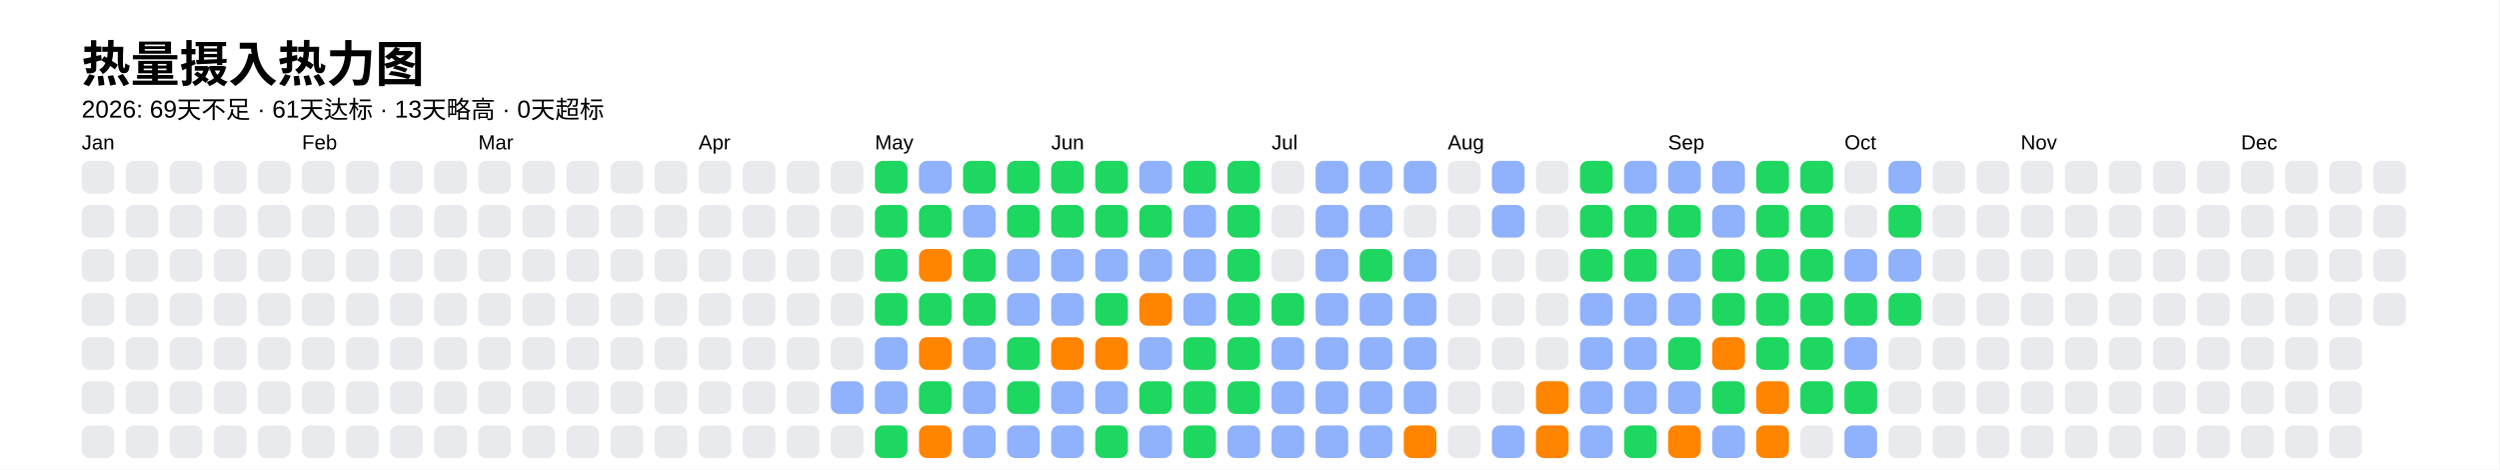
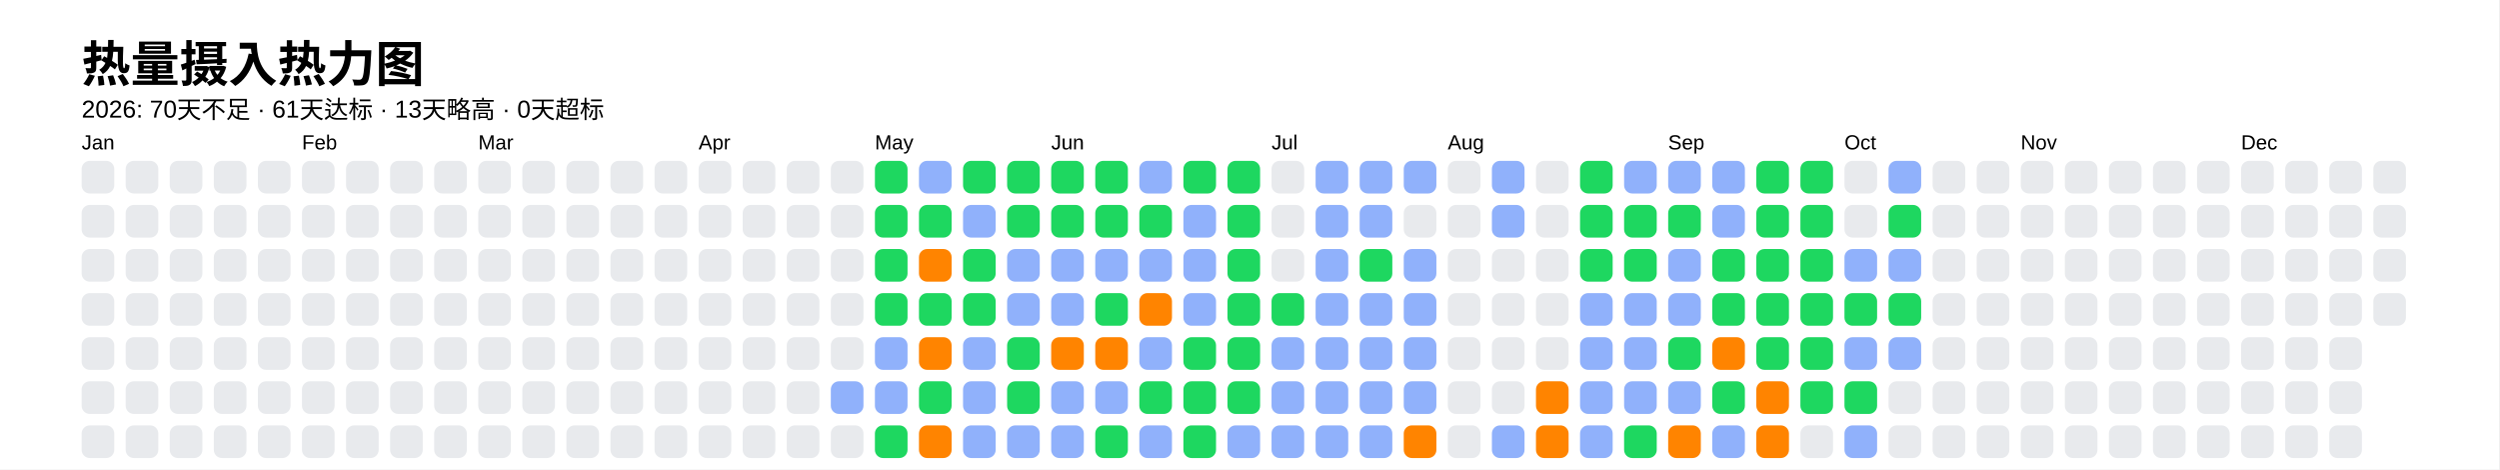
<svg xmlns="http://www.w3.org/2000/svg" style="background-color:white;" baseProfile="full" height="57.5mm" version="1.1" viewBox="0,0,306.2,57.5" width="306.2mm">
  <defs />
  <rect fill="#FFFFFF" height="57.5" width="306.2" x="0" y="0" />
  <text fill="#000000" style="font-size:6px; font-family:Arial; font-weight:bold;" x="10" y="10">热量摄入热力图</text>
-   <text fill="#000000" style="font-size:3px; font-family:Arial;" x="10" y="14.4">2026: 69天不足 · 61天达标 · 13天略高 · 0天超标</text>
+   <text fill="#000000" style="font-size:3px; font-family:Arial;" x="10" y="14.4">2026: 70天不足 · 61天达标 · 13天略高 · 0天超标</text>
  <text fill="#000000" style="font-size:2.5px; font-family:Arial" x="10" y="18.3">Jan</text>
  <rect fill="#E8EAED" height="4" rx="1" ry="1" width="4" x="10" y="19.7" />
  <rect fill="#E8EAED" height="4" rx="1" ry="1" width="4" x="10" y="25.1" />
  <rect fill="#E8EAED" height="4" rx="1" ry="1" width="4" x="10" y="30.5" />
  <rect fill="#E8EAED" height="4" rx="1" ry="1" width="4" x="10" y="35.9" />
  <rect fill="#E8EAED" height="4" rx="1" ry="1" width="4" x="10" y="41.3" />
  <rect fill="#E8EAED" height="4" rx="1" ry="1" width="4" x="10" y="46.7" />
  <rect fill="#E8EAED" height="4" rx="1" ry="1" width="4" x="10" y="52.1" />
  <rect fill="#E8EAED" height="4" rx="1" ry="1" width="4" x="15.4" y="19.7" />
  <rect fill="#E8EAED" height="4" rx="1" ry="1" width="4" x="15.4" y="25.1" />
  <rect fill="#E8EAED" height="4" rx="1" ry="1" width="4" x="15.4" y="30.5" />
  <rect fill="#E8EAED" height="4" rx="1" ry="1" width="4" x="15.4" y="35.9" />
  <rect fill="#E8EAED" height="4" rx="1" ry="1" width="4" x="15.4" y="41.3" />
  <rect fill="#E8EAED" height="4" rx="1" ry="1" width="4" x="15.4" y="46.7" />
  <rect fill="#E8EAED" height="4" rx="1" ry="1" width="4" x="15.4" y="52.1" />
  <rect fill="#E8EAED" height="4" rx="1" ry="1" width="4" x="20.8" y="19.7" />
  <rect fill="#E8EAED" height="4" rx="1" ry="1" width="4" x="20.8" y="25.1" />
  <rect fill="#E8EAED" height="4" rx="1" ry="1" width="4" x="20.8" y="30.5" />
  <rect fill="#E8EAED" height="4" rx="1" ry="1" width="4" x="20.8" y="35.9" />
  <rect fill="#E8EAED" height="4" rx="1" ry="1" width="4" x="20.8" y="41.3" />
  <rect fill="#E8EAED" height="4" rx="1" ry="1" width="4" x="20.8" y="46.7" />
  <rect fill="#E8EAED" height="4" rx="1" ry="1" width="4" x="20.8" y="52.1" />
  <rect fill="#E8EAED" height="4" rx="1" ry="1" width="4" x="26.2" y="19.7" />
  <rect fill="#E8EAED" height="4" rx="1" ry="1" width="4" x="26.2" y="25.1" />
  <rect fill="#E8EAED" height="4" rx="1" ry="1" width="4" x="26.2" y="30.5" />
  <rect fill="#E8EAED" height="4" rx="1" ry="1" width="4" x="26.2" y="35.9" />
  <rect fill="#E8EAED" height="4" rx="1" ry="1" width="4" x="26.2" y="41.3" />
  <rect fill="#E8EAED" height="4" rx="1" ry="1" width="4" x="26.2" y="46.7" />
  <rect fill="#E8EAED" height="4" rx="1" ry="1" width="4" x="26.2" y="52.1" />
  <rect fill="#E8EAED" height="4" rx="1" ry="1" width="4" x="31.6" y="19.7" />
  <rect fill="#E8EAED" height="4" rx="1" ry="1" width="4" x="31.6" y="25.1" />
  <rect fill="#E8EAED" height="4" rx="1" ry="1" width="4" x="31.6" y="30.5" />
  <rect fill="#E8EAED" height="4" rx="1" ry="1" width="4" x="31.6" y="35.9" />
  <rect fill="#E8EAED" height="4" rx="1" ry="1" width="4" x="31.6" y="41.3" />
  <rect fill="#E8EAED" height="4" rx="1" ry="1" width="4" x="31.6" y="46.7" />
  <rect fill="#E8EAED" height="4" rx="1" ry="1" width="4" x="31.6" y="52.1" />
  <text fill="#000000" style="font-size:2.5px; font-family:Arial" x="37.0" y="18.3">Feb</text>
  <rect fill="#E8EAED" height="4" rx="1" ry="1" width="4" x="37.0" y="19.7" />
  <rect fill="#E8EAED" height="4" rx="1" ry="1" width="4" x="37.0" y="25.1" />
  <rect fill="#E8EAED" height="4" rx="1" ry="1" width="4" x="37.0" y="30.5" />
  <rect fill="#E8EAED" height="4" rx="1" ry="1" width="4" x="37.0" y="35.9" />
  <rect fill="#E8EAED" height="4" rx="1" ry="1" width="4" x="37.0" y="41.3" />
  <rect fill="#E8EAED" height="4" rx="1" ry="1" width="4" x="37.0" y="46.7" />
  <rect fill="#E8EAED" height="4" rx="1" ry="1" width="4" x="37.0" y="52.1" />
  <rect fill="#E8EAED" height="4" rx="1" ry="1" width="4" x="42.4" y="19.7" />
  <rect fill="#E8EAED" height="4" rx="1" ry="1" width="4" x="42.4" y="25.1" />
  <rect fill="#E8EAED" height="4" rx="1" ry="1" width="4" x="42.4" y="30.5" />
  <rect fill="#E8EAED" height="4" rx="1" ry="1" width="4" x="42.4" y="35.9" />
  <rect fill="#E8EAED" height="4" rx="1" ry="1" width="4" x="42.4" y="41.3" />
  <rect fill="#E8EAED" height="4" rx="1" ry="1" width="4" x="42.4" y="46.7" />
  <rect fill="#E8EAED" height="4" rx="1" ry="1" width="4" x="42.4" y="52.1" />
  <rect fill="#E8EAED" height="4" rx="1" ry="1" width="4" x="47.8" y="19.7" />
  <rect fill="#E8EAED" height="4" rx="1" ry="1" width="4" x="47.8" y="25.1" />
  <rect fill="#E8EAED" height="4" rx="1" ry="1" width="4" x="47.8" y="30.5" />
  <rect fill="#E8EAED" height="4" rx="1" ry="1" width="4" x="47.8" y="35.9" />
  <rect fill="#E8EAED" height="4" rx="1" ry="1" width="4" x="47.8" y="41.3" />
  <rect fill="#E8EAED" height="4" rx="1" ry="1" width="4" x="47.8" y="46.7" />
  <rect fill="#E8EAED" height="4" rx="1" ry="1" width="4" x="47.8" y="52.1" />
  <rect fill="#E8EAED" height="4" rx="1" ry="1" width="4" x="53.2" y="19.7" />
  <rect fill="#E8EAED" height="4" rx="1" ry="1" width="4" x="53.2" y="25.1" />
  <rect fill="#E8EAED" height="4" rx="1" ry="1" width="4" x="53.2" y="30.5" />
  <rect fill="#E8EAED" height="4" rx="1" ry="1" width="4" x="53.2" y="35.9" />
  <rect fill="#E8EAED" height="4" rx="1" ry="1" width="4" x="53.2" y="41.3" />
  <rect fill="#E8EAED" height="4" rx="1" ry="1" width="4" x="53.2" y="46.7" />
  <rect fill="#E8EAED" height="4" rx="1" ry="1" width="4" x="53.2" y="52.1" />
  <text fill="#000000" style="font-size:2.5px; font-family:Arial" x="58.6" y="18.3">Mar</text>
  <rect fill="#E8EAED" height="4" rx="1" ry="1" width="4" x="58.6" y="19.7" />
  <rect fill="#E8EAED" height="4" rx="1" ry="1" width="4" x="58.6" y="25.1" />
  <rect fill="#E8EAED" height="4" rx="1" ry="1" width="4" x="58.6" y="30.5" />
  <rect fill="#E8EAED" height="4" rx="1" ry="1" width="4" x="58.6" y="35.9" />
  <rect fill="#E8EAED" height="4" rx="1" ry="1" width="4" x="58.6" y="41.3" />
  <rect fill="#E8EAED" height="4" rx="1" ry="1" width="4" x="58.6" y="46.7" />
  <rect fill="#E8EAED" height="4" rx="1" ry="1" width="4" x="58.6" y="52.1" />
  <rect fill="#E8EAED" height="4" rx="1" ry="1" width="4" x="64" y="19.7" />
  <rect fill="#E8EAED" height="4" rx="1" ry="1" width="4" x="64" y="25.1" />
  <rect fill="#E8EAED" height="4" rx="1" ry="1" width="4" x="64" y="30.5" />
  <rect fill="#E8EAED" height="4" rx="1" ry="1" width="4" x="64" y="35.9" />
  <rect fill="#E8EAED" height="4" rx="1" ry="1" width="4" x="64" y="41.3" />
  <rect fill="#E8EAED" height="4" rx="1" ry="1" width="4" x="64" y="46.7" />
  <rect fill="#E8EAED" height="4" rx="1" ry="1" width="4" x="64" y="52.1" />
  <rect fill="#E8EAED" height="4" rx="1" ry="1" width="4" x="69.4" y="19.7" />
  <rect fill="#E8EAED" height="4" rx="1" ry="1" width="4" x="69.4" y="25.1" />
  <rect fill="#E8EAED" height="4" rx="1" ry="1" width="4" x="69.4" y="30.5" />
  <rect fill="#E8EAED" height="4" rx="1" ry="1" width="4" x="69.4" y="35.9" />
  <rect fill="#E8EAED" height="4" rx="1" ry="1" width="4" x="69.4" y="41.3" />
  <rect fill="#E8EAED" height="4" rx="1" ry="1" width="4" x="69.4" y="46.7" />
  <rect fill="#E8EAED" height="4" rx="1" ry="1" width="4" x="69.4" y="52.1" />
  <rect fill="#E8EAED" height="4" rx="1" ry="1" width="4" x="74.8" y="19.7" />
  <rect fill="#E8EAED" height="4" rx="1" ry="1" width="4" x="74.8" y="25.1" />
  <rect fill="#E8EAED" height="4" rx="1" ry="1" width="4" x="74.8" y="30.5" />
  <rect fill="#E8EAED" height="4" rx="1" ry="1" width="4" x="74.8" y="35.9" />
  <rect fill="#E8EAED" height="4" rx="1" ry="1" width="4" x="74.8" y="41.3" />
  <rect fill="#E8EAED" height="4" rx="1" ry="1" width="4" x="74.8" y="46.7" />
  <rect fill="#E8EAED" height="4" rx="1" ry="1" width="4" x="74.8" y="52.1" />
  <rect fill="#E8EAED" height="4" rx="1" ry="1" width="4" x="80.2" y="19.7" />
  <rect fill="#E8EAED" height="4" rx="1" ry="1" width="4" x="80.2" y="25.1" />
  <rect fill="#E8EAED" height="4" rx="1" ry="1" width="4" x="80.2" y="30.5" />
  <rect fill="#E8EAED" height="4" rx="1" ry="1" width="4" x="80.2" y="35.9" />
  <rect fill="#E8EAED" height="4" rx="1" ry="1" width="4" x="80.2" y="41.3" />
  <rect fill="#E8EAED" height="4" rx="1" ry="1" width="4" x="80.2" y="46.7" />
  <rect fill="#E8EAED" height="4" rx="1" ry="1" width="4" x="80.2" y="52.1" />
  <text fill="#000000" style="font-size:2.5px; font-family:Arial" x="85.6" y="18.3">Apr</text>
  <rect fill="#E8EAED" height="4" rx="1" ry="1" width="4" x="85.6" y="19.7" />
  <rect fill="#E8EAED" height="4" rx="1" ry="1" width="4" x="85.6" y="25.1" />
  <rect fill="#E8EAED" height="4" rx="1" ry="1" width="4" x="85.6" y="30.5" />
  <rect fill="#E8EAED" height="4" rx="1" ry="1" width="4" x="85.6" y="35.9" />
  <rect fill="#E8EAED" height="4" rx="1" ry="1" width="4" x="85.6" y="41.3" />
  <rect fill="#E8EAED" height="4" rx="1" ry="1" width="4" x="85.6" y="46.7" />
  <rect fill="#E8EAED" height="4" rx="1" ry="1" width="4" x="85.6" y="52.1" />
  <rect fill="#E8EAED" height="4" rx="1" ry="1" width="4" x="91" y="19.7" />
  <rect fill="#E8EAED" height="4" rx="1" ry="1" width="4" x="91" y="25.1" />
  <rect fill="#E8EAED" height="4" rx="1" ry="1" width="4" x="91" y="30.5" />
  <rect fill="#E8EAED" height="4" rx="1" ry="1" width="4" x="91" y="35.9" />
  <rect fill="#E8EAED" height="4" rx="1" ry="1" width="4" x="91" y="41.3" />
  <rect fill="#E8EAED" height="4" rx="1" ry="1" width="4" x="91" y="46.7" />
  <rect fill="#E8EAED" height="4" rx="1" ry="1" width="4" x="91" y="52.1" />
  <rect fill="#E8EAED" height="4" rx="1" ry="1" width="4" x="96.4" y="19.7" />
  <rect fill="#E8EAED" height="4" rx="1" ry="1" width="4" x="96.4" y="25.1" />
  <rect fill="#E8EAED" height="4" rx="1" ry="1" width="4" x="96.4" y="30.5" />
  <rect fill="#E8EAED" height="4" rx="1" ry="1" width="4" x="96.4" y="35.9" />
  <rect fill="#E8EAED" height="4" rx="1" ry="1" width="4" x="96.4" y="41.3" />
  <rect fill="#E8EAED" height="4" rx="1" ry="1" width="4" x="96.4" y="46.7" />
  <rect fill="#E8EAED" height="4" rx="1" ry="1" width="4" x="96.4" y="52.1" />
  <rect fill="#E8EAED" height="4" rx="1" ry="1" width="4" x="101.8" y="19.7" />
  <rect fill="#E8EAED" height="4" rx="1" ry="1" width="4" x="101.8" y="25.1" />
  <rect fill="#E8EAED" height="4" rx="1" ry="1" width="4" x="101.8" y="30.5" />
  <rect fill="#E8EAED" height="4" rx="1" ry="1" width="4" x="101.8" y="35.9" />
  <rect fill="#E8EAED" height="4" rx="1" ry="1" width="4" x="101.8" y="41.3" />
  <rect fill="#90b1fb" height="4" rx="1" ry="1" width="4" x="101.8" y="46.7" />
  <rect fill="#E8EAED" height="4" rx="1" ry="1" width="4" x="101.8" y="52.1" />
  <text fill="#000000" style="font-size:2.5px; font-family:Arial" x="107.2" y="18.3">May</text>
  <rect fill="#1ed760" height="4" rx="1" ry="1" width="4" x="107.2" y="19.7" />
  <rect fill="#1ed760" height="4" rx="1" ry="1" width="4" x="107.2" y="25.1" />
  <rect fill="#1ed760" height="4" rx="1" ry="1" width="4" x="107.2" y="30.5" />
  <rect fill="#1ed760" height="4" rx="1" ry="1" width="4" x="107.2" y="35.9" />
  <rect fill="#90b1fb" height="4" rx="1" ry="1" width="4" x="107.2" y="41.3" />
  <rect fill="#90b1fb" height="4" rx="1" ry="1" width="4" x="107.2" y="46.7" />
  <rect fill="#1ed760" height="4" rx="1" ry="1" width="4" x="107.2" y="52.1" />
  <rect fill="#90b1fb" height="4" rx="1" ry="1" width="4" x="112.6" y="19.7" />
  <rect fill="#1ed760" height="4" rx="1" ry="1" width="4" x="112.6" y="25.1" />
  <rect fill="#ff8400" height="4" rx="1" ry="1" width="4" x="112.6" y="30.5" />
  <rect fill="#1ed760" height="4" rx="1" ry="1" width="4" x="112.6" y="35.9" />
  <rect fill="#ff8400" height="4" rx="1" ry="1" width="4" x="112.6" y="41.3" />
  <rect fill="#1ed760" height="4" rx="1" ry="1" width="4" x="112.6" y="46.7" />
  <rect fill="#ff8400" height="4" rx="1" ry="1" width="4" x="112.6" y="52.1" />
  <rect fill="#1ed760" height="4" rx="1" ry="1" width="4" x="118" y="19.7" />
  <rect fill="#90b1fb" height="4" rx="1" ry="1" width="4" x="118" y="25.1" />
  <rect fill="#1ed760" height="4" rx="1" ry="1" width="4" x="118" y="30.5" />
  <rect fill="#1ed760" height="4" rx="1" ry="1" width="4" x="118" y="35.9" />
  <rect fill="#90b1fb" height="4" rx="1" ry="1" width="4" x="118" y="41.3" />
  <rect fill="#90b1fb" height="4" rx="1" ry="1" width="4" x="118" y="46.7" />
  <rect fill="#90b1fb" height="4" rx="1" ry="1" width="4" x="118" y="52.1" />
  <rect fill="#1ed760" height="4" rx="1" ry="1" width="4" x="123.4" y="19.7" />
  <rect fill="#1ed760" height="4" rx="1" ry="1" width="4" x="123.4" y="25.1" />
  <rect fill="#90b1fb" height="4" rx="1" ry="1" width="4" x="123.4" y="30.5" />
  <rect fill="#90b1fb" height="4" rx="1" ry="1" width="4" x="123.4" y="35.9" />
  <rect fill="#1ed760" height="4" rx="1" ry="1" width="4" x="123.4" y="41.3" />
  <rect fill="#1ed760" height="4" rx="1" ry="1" width="4" x="123.4" y="46.7" />
  <rect fill="#90b1fb" height="4" rx="1" ry="1" width="4" x="123.4" y="52.1" />
  <text fill="#000000" style="font-size:2.5px; font-family:Arial" x="128.8" y="18.3">Jun</text>
  <rect fill="#1ed760" height="4" rx="1" ry="1" width="4" x="128.8" y="19.7" />
  <rect fill="#1ed760" height="4" rx="1" ry="1" width="4" x="128.8" y="25.1" />
  <rect fill="#90b1fb" height="4" rx="1" ry="1" width="4" x="128.8" y="30.5" />
  <rect fill="#90b1fb" height="4" rx="1" ry="1" width="4" x="128.8" y="35.9" />
  <rect fill="#ff8400" height="4" rx="1" ry="1" width="4" x="128.8" y="41.3" />
  <rect fill="#90b1fb" height="4" rx="1" ry="1" width="4" x="128.8" y="46.7" />
  <rect fill="#90b1fb" height="4" rx="1" ry="1" width="4" x="128.8" y="52.1" />
  <rect fill="#1ed760" height="4" rx="1" ry="1" width="4" x="134.2" y="19.7" />
  <rect fill="#1ed760" height="4" rx="1" ry="1" width="4" x="134.2" y="25.1" />
  <rect fill="#90b1fb" height="4" rx="1" ry="1" width="4" x="134.2" y="30.5" />
  <rect fill="#1ed760" height="4" rx="1" ry="1" width="4" x="134.2" y="35.9" />
  <rect fill="#ff8400" height="4" rx="1" ry="1" width="4" x="134.2" y="41.3" />
  <rect fill="#90b1fb" height="4" rx="1" ry="1" width="4" x="134.2" y="46.7" />
  <rect fill="#1ed760" height="4" rx="1" ry="1" width="4" x="134.2" y="52.1" />
  <rect fill="#90b1fb" height="4" rx="1" ry="1" width="4" x="139.6" y="19.7" />
  <rect fill="#1ed760" height="4" rx="1" ry="1" width="4" x="139.6" y="25.1" />
  <rect fill="#90b1fb" height="4" rx="1" ry="1" width="4" x="139.6" y="30.5" />
  <rect fill="#ff8400" height="4" rx="1" ry="1" width="4" x="139.6" y="35.9" />
  <rect fill="#90b1fb" height="4" rx="1" ry="1" width="4" x="139.6" y="41.3" />
  <rect fill="#1ed760" height="4" rx="1" ry="1" width="4" x="139.6" y="46.7" />
  <rect fill="#90b1fb" height="4" rx="1" ry="1" width="4" x="139.6" y="52.1" />
  <rect fill="#1ed760" height="4" rx="1" ry="1" width="4" x="145" y="19.7" />
  <rect fill="#90b1fb" height="4" rx="1" ry="1" width="4" x="145" y="25.1" />
  <rect fill="#90b1fb" height="4" rx="1" ry="1" width="4" x="145" y="30.5" />
  <rect fill="#90b1fb" height="4" rx="1" ry="1" width="4" x="145" y="35.9" />
  <rect fill="#1ed760" height="4" rx="1" ry="1" width="4" x="145" y="41.3" />
  <rect fill="#1ed760" height="4" rx="1" ry="1" width="4" x="145" y="46.7" />
  <rect fill="#1ed760" height="4" rx="1" ry="1" width="4" x="145" y="52.1" />
  <rect fill="#1ed760" height="4" rx="1" ry="1" width="4" x="150.4" y="19.7" />
  <rect fill="#1ed760" height="4" rx="1" ry="1" width="4" x="150.4" y="25.1" />
  <rect fill="#1ed760" height="4" rx="1" ry="1" width="4" x="150.4" y="30.5" />
  <rect fill="#1ed760" height="4" rx="1" ry="1" width="4" x="150.4" y="35.9" />
  <rect fill="#1ed760" height="4" rx="1" ry="1" width="4" x="150.4" y="41.3" />
  <rect fill="#1ed760" height="4" rx="1" ry="1" width="4" x="150.4" y="46.7" />
  <rect fill="#90b1fb" height="4" rx="1" ry="1" width="4" x="150.4" y="52.1" />
  <text fill="#000000" style="font-size:2.5px; font-family:Arial" x="155.8" y="18.3">Jul</text>
  <rect fill="#E8EAED" height="4" rx="1" ry="1" width="4" x="155.8" y="19.7" />
  <rect fill="#E8EAED" height="4" rx="1" ry="1" width="4" x="155.8" y="25.1" />
  <rect fill="#E8EAED" height="4" rx="1" ry="1" width="4" x="155.8" y="30.5" />
  <rect fill="#1ed760" height="4" rx="1" ry="1" width="4" x="155.8" y="35.9" />
  <rect fill="#90b1fb" height="4" rx="1" ry="1" width="4" x="155.8" y="41.3" />
  <rect fill="#90b1fb" height="4" rx="1" ry="1" width="4" x="155.8" y="46.7" />
  <rect fill="#90b1fb" height="4" rx="1" ry="1" width="4" x="155.8" y="52.1" />
  <rect fill="#90b1fb" height="4" rx="1" ry="1" width="4" x="161.2" y="19.7" />
  <rect fill="#90b1fb" height="4" rx="1" ry="1" width="4" x="161.2" y="25.1" />
  <rect fill="#90b1fb" height="4" rx="1" ry="1" width="4" x="161.2" y="30.5" />
  <rect fill="#90b1fb" height="4" rx="1" ry="1" width="4" x="161.2" y="35.9" />
  <rect fill="#90b1fb" height="4" rx="1" ry="1" width="4" x="161.2" y="41.3" />
  <rect fill="#90b1fb" height="4" rx="1" ry="1" width="4" x="161.2" y="46.7" />
  <rect fill="#90b1fb" height="4" rx="1" ry="1" width="4" x="161.2" y="52.1" />
  <rect fill="#90b1fb" height="4" rx="1" ry="1" width="4" x="166.6" y="19.7" />
  <rect fill="#90b1fb" height="4" rx="1" ry="1" width="4" x="166.6" y="25.1" />
  <rect fill="#1ed760" height="4" rx="1" ry="1" width="4" x="166.6" y="30.5" />
  <rect fill="#90b1fb" height="4" rx="1" ry="1" width="4" x="166.6" y="35.9" />
  <rect fill="#90b1fb" height="4" rx="1" ry="1" width="4" x="166.6" y="41.3" />
  <rect fill="#90b1fb" height="4" rx="1" ry="1" width="4" x="166.6" y="46.7" />
  <rect fill="#90b1fb" height="4" rx="1" ry="1" width="4" x="166.6" y="52.1" />
  <rect fill="#90b1fb" height="4" rx="1" ry="1" width="4" x="172" y="19.7" />
  <rect fill="#E8EAED" height="4" rx="1" ry="1" width="4" x="172" y="25.1" />
  <rect fill="#90b1fb" height="4" rx="1" ry="1" width="4" x="172" y="30.5" />
  <rect fill="#90b1fb" height="4" rx="1" ry="1" width="4" x="172" y="35.9" />
  <rect fill="#90b1fb" height="4" rx="1" ry="1" width="4" x="172" y="41.3" />
  <rect fill="#90b1fb" height="4" rx="1" ry="1" width="4" x="172" y="46.7" />
  <rect fill="#ff8400" height="4" rx="1" ry="1" width="4" x="172" y="52.1" />
  <text fill="#000000" style="font-size:2.5px; font-family:Arial" x="177.4" y="18.3">Aug</text>
  <rect fill="#E8EAED" height="4" rx="1" ry="1" width="4" x="177.4" y="19.7" />
  <rect fill="#E8EAED" height="4" rx="1" ry="1" width="4" x="177.4" y="25.1" />
  <rect fill="#E8EAED" height="4" rx="1" ry="1" width="4" x="177.4" y="30.5" />
  <rect fill="#E8EAED" height="4" rx="1" ry="1" width="4" x="177.4" y="35.9" />
  <rect fill="#E8EAED" height="4" rx="1" ry="1" width="4" x="177.4" y="41.3" />
  <rect fill="#E8EAED" height="4" rx="1" ry="1" width="4" x="177.4" y="46.7" />
  <rect fill="#E8EAED" height="4" rx="1" ry="1" width="4" x="177.4" y="52.1" />
  <rect fill="#90b1fb" height="4" rx="1" ry="1" width="4" x="182.8" y="19.7" />
  <rect fill="#90b1fb" height="4" rx="1" ry="1" width="4" x="182.8" y="25.1" />
  <rect fill="#E8EAED" height="4" rx="1" ry="1" width="4" x="182.8" y="30.5" />
  <rect fill="#E8EAED" height="4" rx="1" ry="1" width="4" x="182.8" y="35.9" />
  <rect fill="#E8EAED" height="4" rx="1" ry="1" width="4" x="182.8" y="41.3" />
  <rect fill="#E8EAED" height="4" rx="1" ry="1" width="4" x="182.8" y="46.7" />
  <rect fill="#90b1fb" height="4" rx="1" ry="1" width="4" x="182.8" y="52.1" />
  <rect fill="#E8EAED" height="4" rx="1" ry="1" width="4" x="188.2" y="19.7" />
  <rect fill="#E8EAED" height="4" rx="1" ry="1" width="4" x="188.2" y="25.1" />
  <rect fill="#E8EAED" height="4" rx="1" ry="1" width="4" x="188.2" y="30.5" />
  <rect fill="#E8EAED" height="4" rx="1" ry="1" width="4" x="188.2" y="35.9" />
  <rect fill="#E8EAED" height="4" rx="1" ry="1" width="4" x="188.2" y="41.3" />
  <rect fill="#ff8400" height="4" rx="1" ry="1" width="4" x="188.2" y="46.7" />
  <rect fill="#ff8400" height="4" rx="1" ry="1" width="4" x="188.2" y="52.1" />
  <rect fill="#1ed760" height="4" rx="1" ry="1" width="4" x="193.6" y="19.7" />
  <rect fill="#1ed760" height="4" rx="1" ry="1" width="4" x="193.6" y="25.1" />
  <rect fill="#1ed760" height="4" rx="1" ry="1" width="4" x="193.6" y="30.5" />
  <rect fill="#90b1fb" height="4" rx="1" ry="1" width="4" x="193.6" y="35.9" />
  <rect fill="#90b1fb" height="4" rx="1" ry="1" width="4" x="193.6" y="41.3" />
  <rect fill="#90b1fb" height="4" rx="1" ry="1" width="4" x="193.6" y="46.7" />
  <rect fill="#90b1fb" height="4" rx="1" ry="1" width="4" x="193.6" y="52.1" />
  <rect fill="#90b1fb" height="4" rx="1" ry="1" width="4" x="199" y="19.7" />
  <rect fill="#1ed760" height="4" rx="1" ry="1" width="4" x="199" y="25.1" />
  <rect fill="#1ed760" height="4" rx="1" ry="1" width="4" x="199" y="30.5" />
  <rect fill="#90b1fb" height="4" rx="1" ry="1" width="4" x="199" y="35.9" />
  <rect fill="#90b1fb" height="4" rx="1" ry="1" width="4" x="199" y="41.3" />
  <rect fill="#90b1fb" height="4" rx="1" ry="1" width="4" x="199" y="46.7" />
  <rect fill="#1ed760" height="4" rx="1" ry="1" width="4" x="199" y="52.1" />
  <text fill="#000000" style="font-size:2.5px; font-family:Arial" x="204.4" y="18.3">Sep</text>
  <rect fill="#90b1fb" height="4" rx="1" ry="1" width="4" x="204.4" y="19.7" />
  <rect fill="#1ed760" height="4" rx="1" ry="1" width="4" x="204.4" y="25.1" />
  <rect fill="#90b1fb" height="4" rx="1" ry="1" width="4" x="204.4" y="30.5" />
  <rect fill="#90b1fb" height="4" rx="1" ry="1" width="4" x="204.4" y="35.9" />
  <rect fill="#1ed760" height="4" rx="1" ry="1" width="4" x="204.4" y="41.3" />
  <rect fill="#90b1fb" height="4" rx="1" ry="1" width="4" x="204.4" y="46.7" />
  <rect fill="#ff8400" height="4" rx="1" ry="1" width="4" x="204.4" y="52.1" />
  <rect fill="#90b1fb" height="4" rx="1" ry="1" width="4" x="209.8" y="19.7" />
  <rect fill="#90b1fb" height="4" rx="1" ry="1" width="4" x="209.8" y="25.1" />
  <rect fill="#1ed760" height="4" rx="1" ry="1" width="4" x="209.8" y="30.5" />
  <rect fill="#1ed760" height="4" rx="1" ry="1" width="4" x="209.8" y="35.9" />
  <rect fill="#ff8400" height="4" rx="1" ry="1" width="4" x="209.8" y="41.3" />
  <rect fill="#1ed760" height="4" rx="1" ry="1" width="4" x="209.8" y="46.7" />
  <rect fill="#90b1fb" height="4" rx="1" ry="1" width="4" x="209.8" y="52.1" />
  <rect fill="#1ed760" height="4" rx="1" ry="1" width="4" x="215.2" y="19.7" />
  <rect fill="#1ed760" height="4" rx="1" ry="1" width="4" x="215.2" y="25.1" />
  <rect fill="#1ed760" height="4" rx="1" ry="1" width="4" x="215.2" y="30.5" />
  <rect fill="#1ed760" height="4" rx="1" ry="1" width="4" x="215.2" y="35.9" />
  <rect fill="#1ed760" height="4" rx="1" ry="1" width="4" x="215.2" y="41.3" />
  <rect fill="#ff8400" height="4" rx="1" ry="1" width="4" x="215.2" y="46.7" />
  <rect fill="#ff8400" height="4" rx="1" ry="1" width="4" x="215.2" y="52.1" />
  <rect fill="#1ed760" height="4" rx="1" ry="1" width="4" x="220.6" y="19.7" />
  <rect fill="#1ed760" height="4" rx="1" ry="1" width="4" x="220.6" y="25.1" />
  <rect fill="#1ed760" height="4" rx="1" ry="1" width="4" x="220.6" y="30.5" />
  <rect fill="#1ed760" height="4" rx="1" ry="1" width="4" x="220.6" y="35.9" />
  <rect fill="#1ed760" height="4" rx="1" ry="1" width="4" x="220.6" y="41.3" />
  <rect fill="#1ed760" height="4" rx="1" ry="1" width="4" x="220.6" y="46.7" />
  <rect fill="#E8EAED" height="4" rx="1" ry="1" width="4" x="220.6" y="52.1" />
  <text fill="#000000" style="font-size:2.5px; font-family:Arial" x="226" y="18.3">Oct</text>
  <rect fill="#E8EAED" height="4" rx="1" ry="1" width="4" x="226" y="19.7" />
  <rect fill="#E8EAED" height="4" rx="1" ry="1" width="4" x="226" y="25.1" />
  <rect fill="#90b1fb" height="4" rx="1" ry="1" width="4" x="226" y="30.5" />
  <rect fill="#1ed760" height="4" rx="1" ry="1" width="4" x="226" y="35.9" />
  <rect fill="#90b1fb" height="4" rx="1" ry="1" width="4" x="226" y="41.3" />
  <rect fill="#1ed760" height="4" rx="1" ry="1" width="4" x="226" y="46.7" />
  <rect fill="#90b1fb" height="4" rx="1" ry="1" width="4" x="226" y="52.1" />
  <rect fill="#90b1fb" height="4" rx="1" ry="1" width="4" x="231.4" y="19.7" />
  <rect fill="#1ed760" height="4" rx="1" ry="1" width="4" x="231.4" y="25.1" />
  <rect fill="#90b1fb" height="4" rx="1" ry="1" width="4" x="231.4" y="30.5" />
  <rect fill="#1ed760" height="4" rx="1" ry="1" width="4" x="231.4" y="35.9" />
-   <rect fill="#E8EAED" height="4" rx="1" ry="1" width="4" x="231.4" y="41.3" />
+   <rect fill="#90b1fb" height="4" rx="1" ry="1" width="4" x="231.4" y="41.3" />
  <rect fill="#E8EAED" height="4" rx="1" ry="1" width="4" x="231.4" y="46.7" />
  <rect fill="#E8EAED" height="4" rx="1" ry="1" width="4" x="231.4" y="52.1" />
  <rect fill="#E8EAED" height="4" rx="1" ry="1" width="4" x="236.8" y="19.7" />
  <rect fill="#E8EAED" height="4" rx="1" ry="1" width="4" x="236.8" y="25.1" />
  <rect fill="#E8EAED" height="4" rx="1" ry="1" width="4" x="236.8" y="30.5" />
  <rect fill="#E8EAED" height="4" rx="1" ry="1" width="4" x="236.8" y="35.9" />
  <rect fill="#E8EAED" height="4" rx="1" ry="1" width="4" x="236.8" y="41.3" />
  <rect fill="#E8EAED" height="4" rx="1" ry="1" width="4" x="236.8" y="46.7" />
  <rect fill="#E8EAED" height="4" rx="1" ry="1" width="4" x="236.8" y="52.1" />
  <rect fill="#E8EAED" height="4" rx="1" ry="1" width="4" x="242.2" y="19.7" />
  <rect fill="#E8EAED" height="4" rx="1" ry="1" width="4" x="242.2" y="25.1" />
  <rect fill="#E8EAED" height="4" rx="1" ry="1" width="4" x="242.2" y="30.5" />
  <rect fill="#E8EAED" height="4" rx="1" ry="1" width="4" x="242.2" y="35.9" />
  <rect fill="#E8EAED" height="4" rx="1" ry="1" width="4" x="242.2" y="41.3" />
  <rect fill="#E8EAED" height="4" rx="1" ry="1" width="4" x="242.2" y="46.7" />
  <rect fill="#E8EAED" height="4" rx="1" ry="1" width="4" x="242.2" y="52.1" />
  <text fill="#000000" style="font-size:2.5px; font-family:Arial" x="247.6" y="18.3">Nov</text>
  <rect fill="#E8EAED" height="4" rx="1" ry="1" width="4" x="247.6" y="19.7" />
  <rect fill="#E8EAED" height="4" rx="1" ry="1" width="4" x="247.6" y="25.1" />
  <rect fill="#E8EAED" height="4" rx="1" ry="1" width="4" x="247.6" y="30.5" />
  <rect fill="#E8EAED" height="4" rx="1" ry="1" width="4" x="247.6" y="35.9" />
  <rect fill="#E8EAED" height="4" rx="1" ry="1" width="4" x="247.6" y="41.3" />
  <rect fill="#E8EAED" height="4" rx="1" ry="1" width="4" x="247.6" y="46.7" />
  <rect fill="#E8EAED" height="4" rx="1" ry="1" width="4" x="247.6" y="52.1" />
  <rect fill="#E8EAED" height="4" rx="1" ry="1" width="4" x="253" y="19.7" />
  <rect fill="#E8EAED" height="4" rx="1" ry="1" width="4" x="253" y="25.1" />
  <rect fill="#E8EAED" height="4" rx="1" ry="1" width="4" x="253" y="30.5" />
  <rect fill="#E8EAED" height="4" rx="1" ry="1" width="4" x="253" y="35.9" />
  <rect fill="#E8EAED" height="4" rx="1" ry="1" width="4" x="253" y="41.3" />
  <rect fill="#E8EAED" height="4" rx="1" ry="1" width="4" x="253" y="46.7" />
  <rect fill="#E8EAED" height="4" rx="1" ry="1" width="4" x="253" y="52.1" />
  <rect fill="#E8EAED" height="4" rx="1" ry="1" width="4" x="258.4" y="19.7" />
  <rect fill="#E8EAED" height="4" rx="1" ry="1" width="4" x="258.4" y="25.1" />
  <rect fill="#E8EAED" height="4" rx="1" ry="1" width="4" x="258.4" y="30.5" />
  <rect fill="#E8EAED" height="4" rx="1" ry="1" width="4" x="258.4" y="35.9" />
  <rect fill="#E8EAED" height="4" rx="1" ry="1" width="4" x="258.4" y="41.3" />
  <rect fill="#E8EAED" height="4" rx="1" ry="1" width="4" x="258.4" y="46.7" />
  <rect fill="#E8EAED" height="4" rx="1" ry="1" width="4" x="258.4" y="52.1" />
  <rect fill="#E8EAED" height="4" rx="1" ry="1" width="4" x="263.8" y="19.7" />
  <rect fill="#E8EAED" height="4" rx="1" ry="1" width="4" x="263.8" y="25.1" />
  <rect fill="#E8EAED" height="4" rx="1" ry="1" width="4" x="263.8" y="30.5" />
  <rect fill="#E8EAED" height="4" rx="1" ry="1" width="4" x="263.8" y="35.9" />
  <rect fill="#E8EAED" height="4" rx="1" ry="1" width="4" x="263.8" y="41.3" />
  <rect fill="#E8EAED" height="4" rx="1" ry="1" width="4" x="263.8" y="46.7" />
  <rect fill="#E8EAED" height="4" rx="1" ry="1" width="4" x="263.8" y="52.1" />
  <rect fill="#E8EAED" height="4" rx="1" ry="1" width="4" x="269.2" y="19.7" />
  <rect fill="#E8EAED" height="4" rx="1" ry="1" width="4" x="269.2" y="25.1" />
  <rect fill="#E8EAED" height="4" rx="1" ry="1" width="4" x="269.2" y="30.5" />
  <rect fill="#E8EAED" height="4" rx="1" ry="1" width="4" x="269.2" y="35.9" />
  <rect fill="#E8EAED" height="4" rx="1" ry="1" width="4" x="269.2" y="41.3" />
  <rect fill="#E8EAED" height="4" rx="1" ry="1" width="4" x="269.2" y="46.7" />
  <rect fill="#E8EAED" height="4" rx="1" ry="1" width="4" x="269.2" y="52.1" />
  <text fill="#000000" style="font-size:2.5px; font-family:Arial" x="274.6" y="18.3">Dec</text>
  <rect fill="#E8EAED" height="4" rx="1" ry="1" width="4" x="274.6" y="19.7" />
  <rect fill="#E8EAED" height="4" rx="1" ry="1" width="4" x="274.6" y="25.1" />
  <rect fill="#E8EAED" height="4" rx="1" ry="1" width="4" x="274.6" y="30.5" />
  <rect fill="#E8EAED" height="4" rx="1" ry="1" width="4" x="274.6" y="35.9" />
  <rect fill="#E8EAED" height="4" rx="1" ry="1" width="4" x="274.6" y="41.3" />
  <rect fill="#E8EAED" height="4" rx="1" ry="1" width="4" x="274.6" y="46.7" />
  <rect fill="#E8EAED" height="4" rx="1" ry="1" width="4" x="274.6" y="52.1" />
  <rect fill="#E8EAED" height="4" rx="1" ry="1" width="4" x="280" y="19.7" />
  <rect fill="#E8EAED" height="4" rx="1" ry="1" width="4" x="280" y="25.1" />
  <rect fill="#E8EAED" height="4" rx="1" ry="1" width="4" x="280" y="30.5" />
  <rect fill="#E8EAED" height="4" rx="1" ry="1" width="4" x="280" y="35.9" />
  <rect fill="#E8EAED" height="4" rx="1" ry="1" width="4" x="280" y="41.3" />
  <rect fill="#E8EAED" height="4" rx="1" ry="1" width="4" x="280" y="46.7" />
  <rect fill="#E8EAED" height="4" rx="1" ry="1" width="4" x="280" y="52.1" />
  <rect fill="#E8EAED" height="4" rx="1" ry="1" width="4" x="285.4" y="19.7" />
  <rect fill="#E8EAED" height="4" rx="1" ry="1" width="4" x="285.4" y="25.1" />
  <rect fill="#E8EAED" height="4" rx="1" ry="1" width="4" x="285.4" y="30.5" />
  <rect fill="#E8EAED" height="4" rx="1" ry="1" width="4" x="285.4" y="35.9" />
  <rect fill="#E8EAED" height="4" rx="1" ry="1" width="4" x="285.4" y="41.3" />
  <rect fill="#E8EAED" height="4" rx="1" ry="1" width="4" x="285.4" y="46.7" />
  <rect fill="#E8EAED" height="4" rx="1" ry="1" width="4" x="285.4" y="52.1" />
  <rect fill="#E8EAED" height="4" rx="1" ry="1" width="4" x="290.8" y="19.7" />
  <rect fill="#E8EAED" height="4" rx="1" ry="1" width="4" x="290.8" y="25.1" />
  <rect fill="#E8EAED" height="4" rx="1" ry="1" width="4" x="290.8" y="30.5" />
  <rect fill="#E8EAED" height="4" rx="1" ry="1" width="4" x="290.8" y="35.9" />
</svg>
